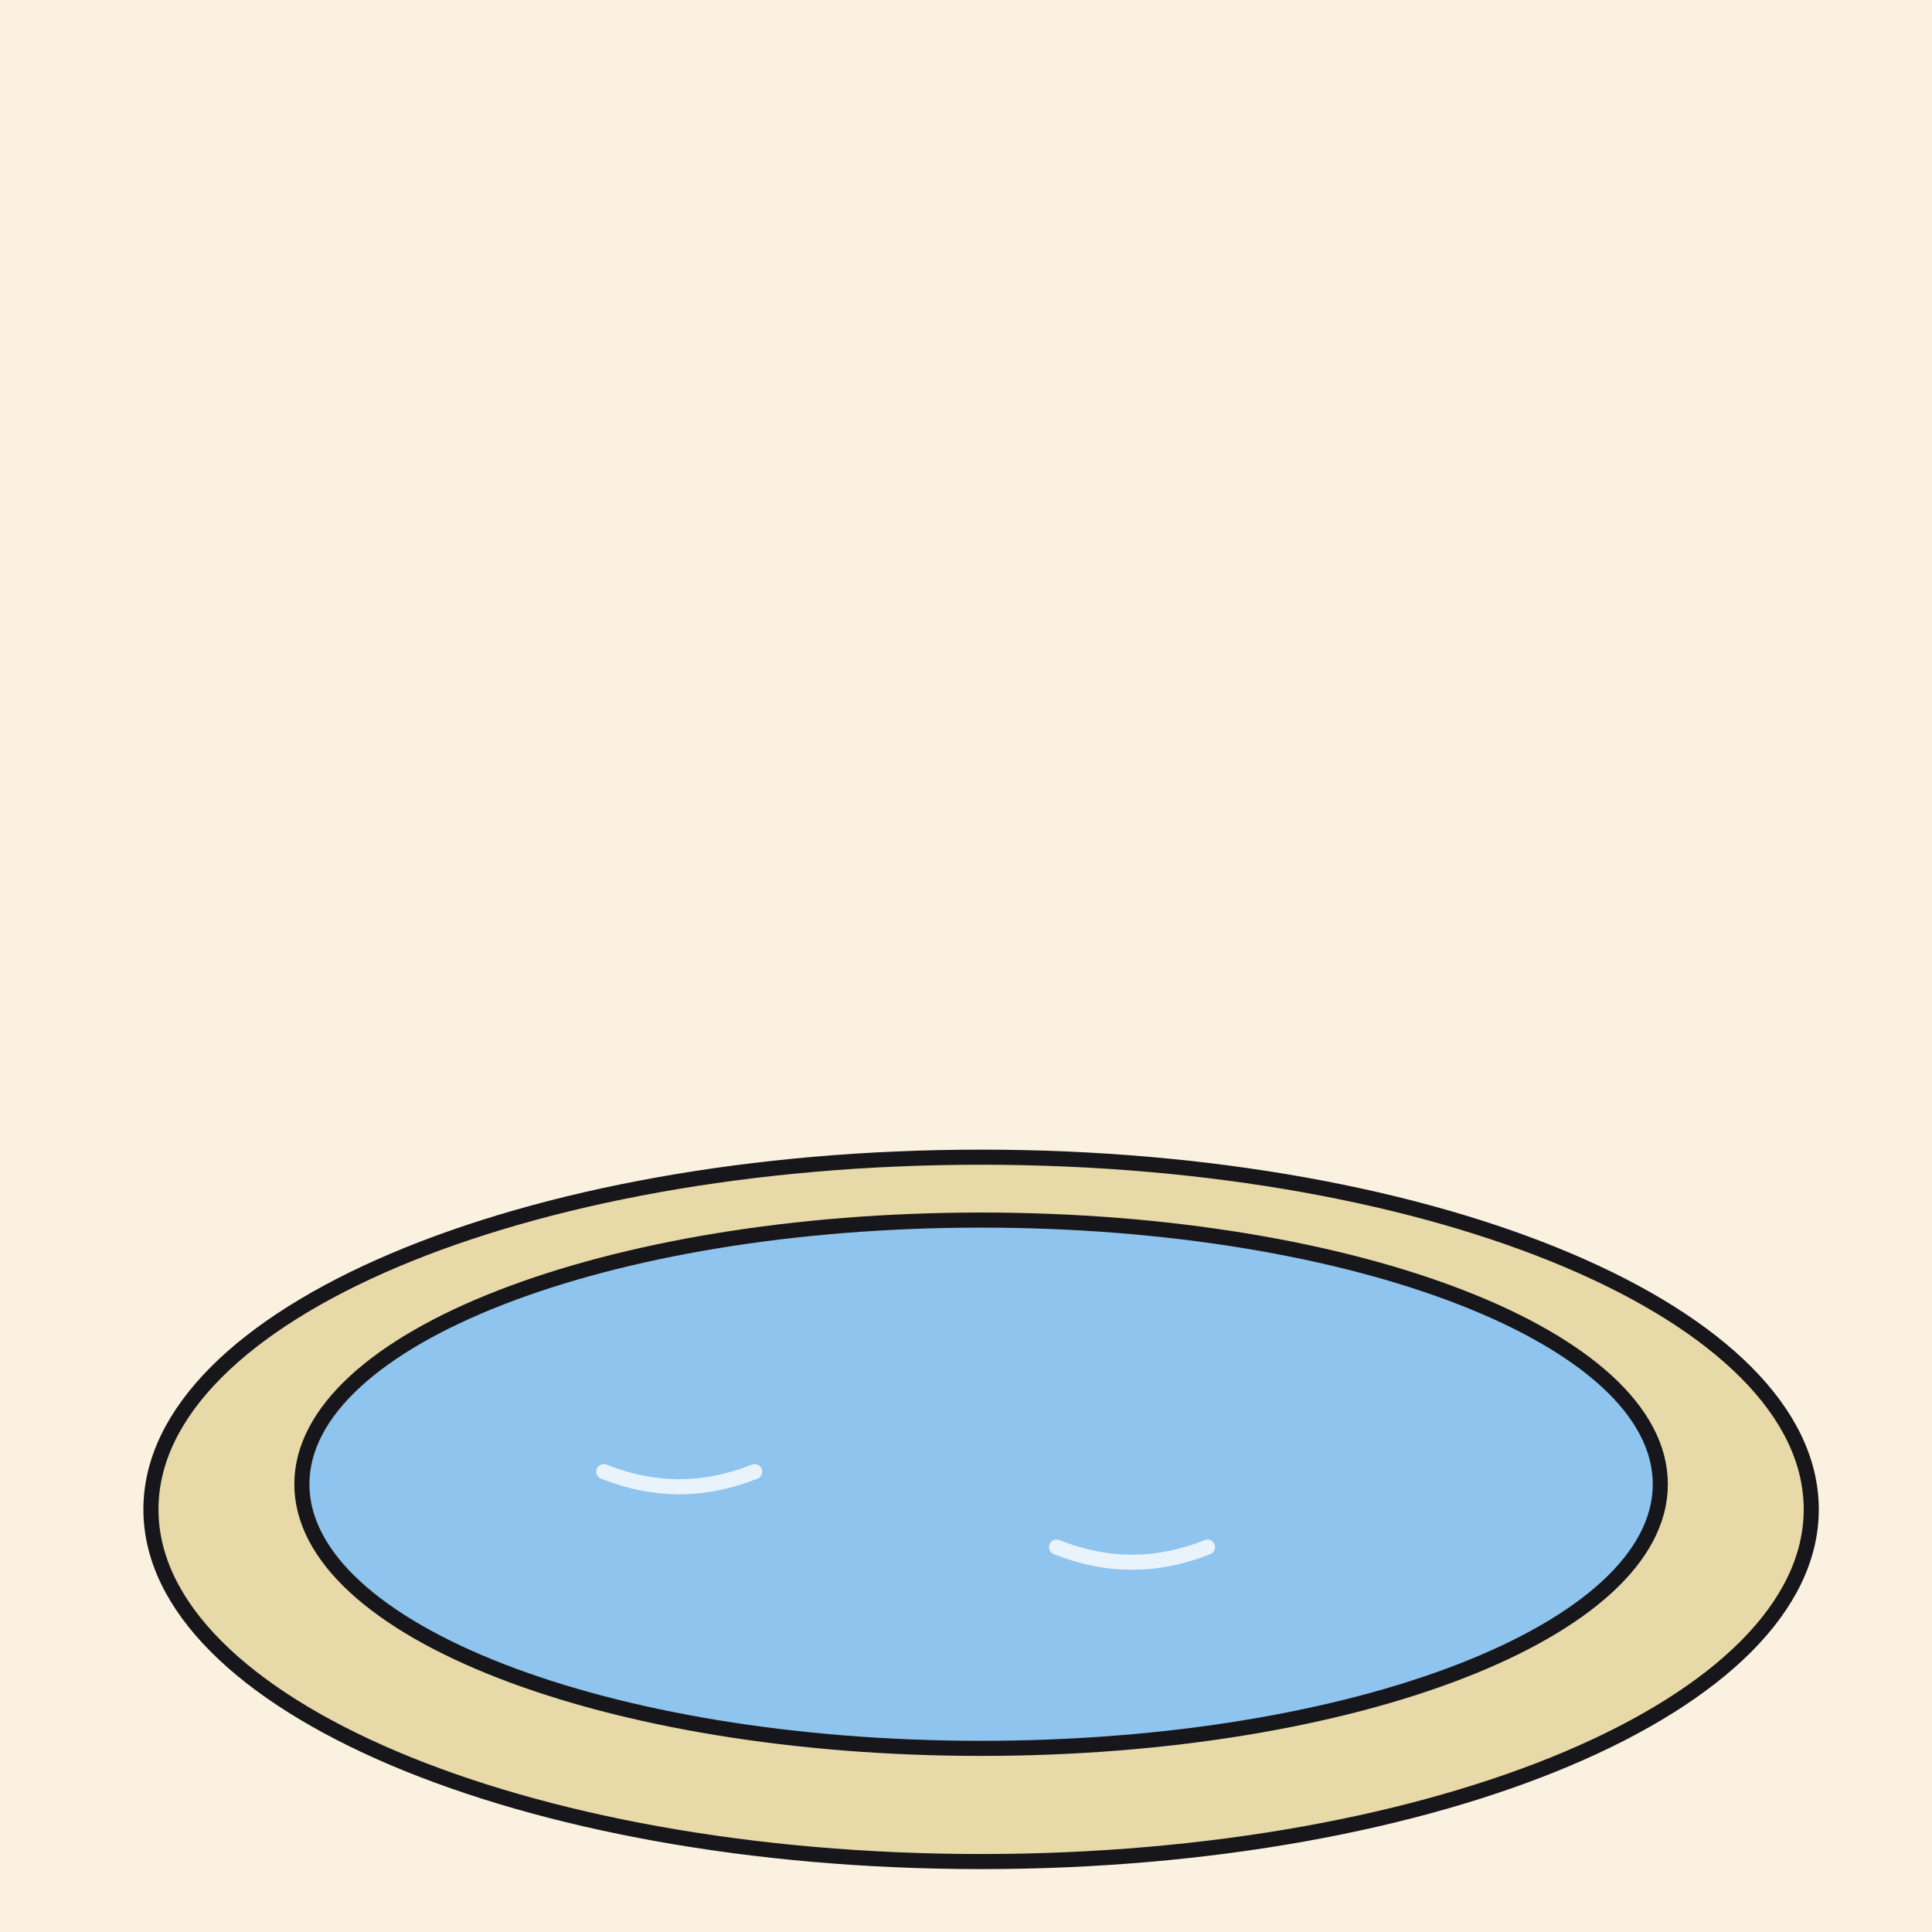
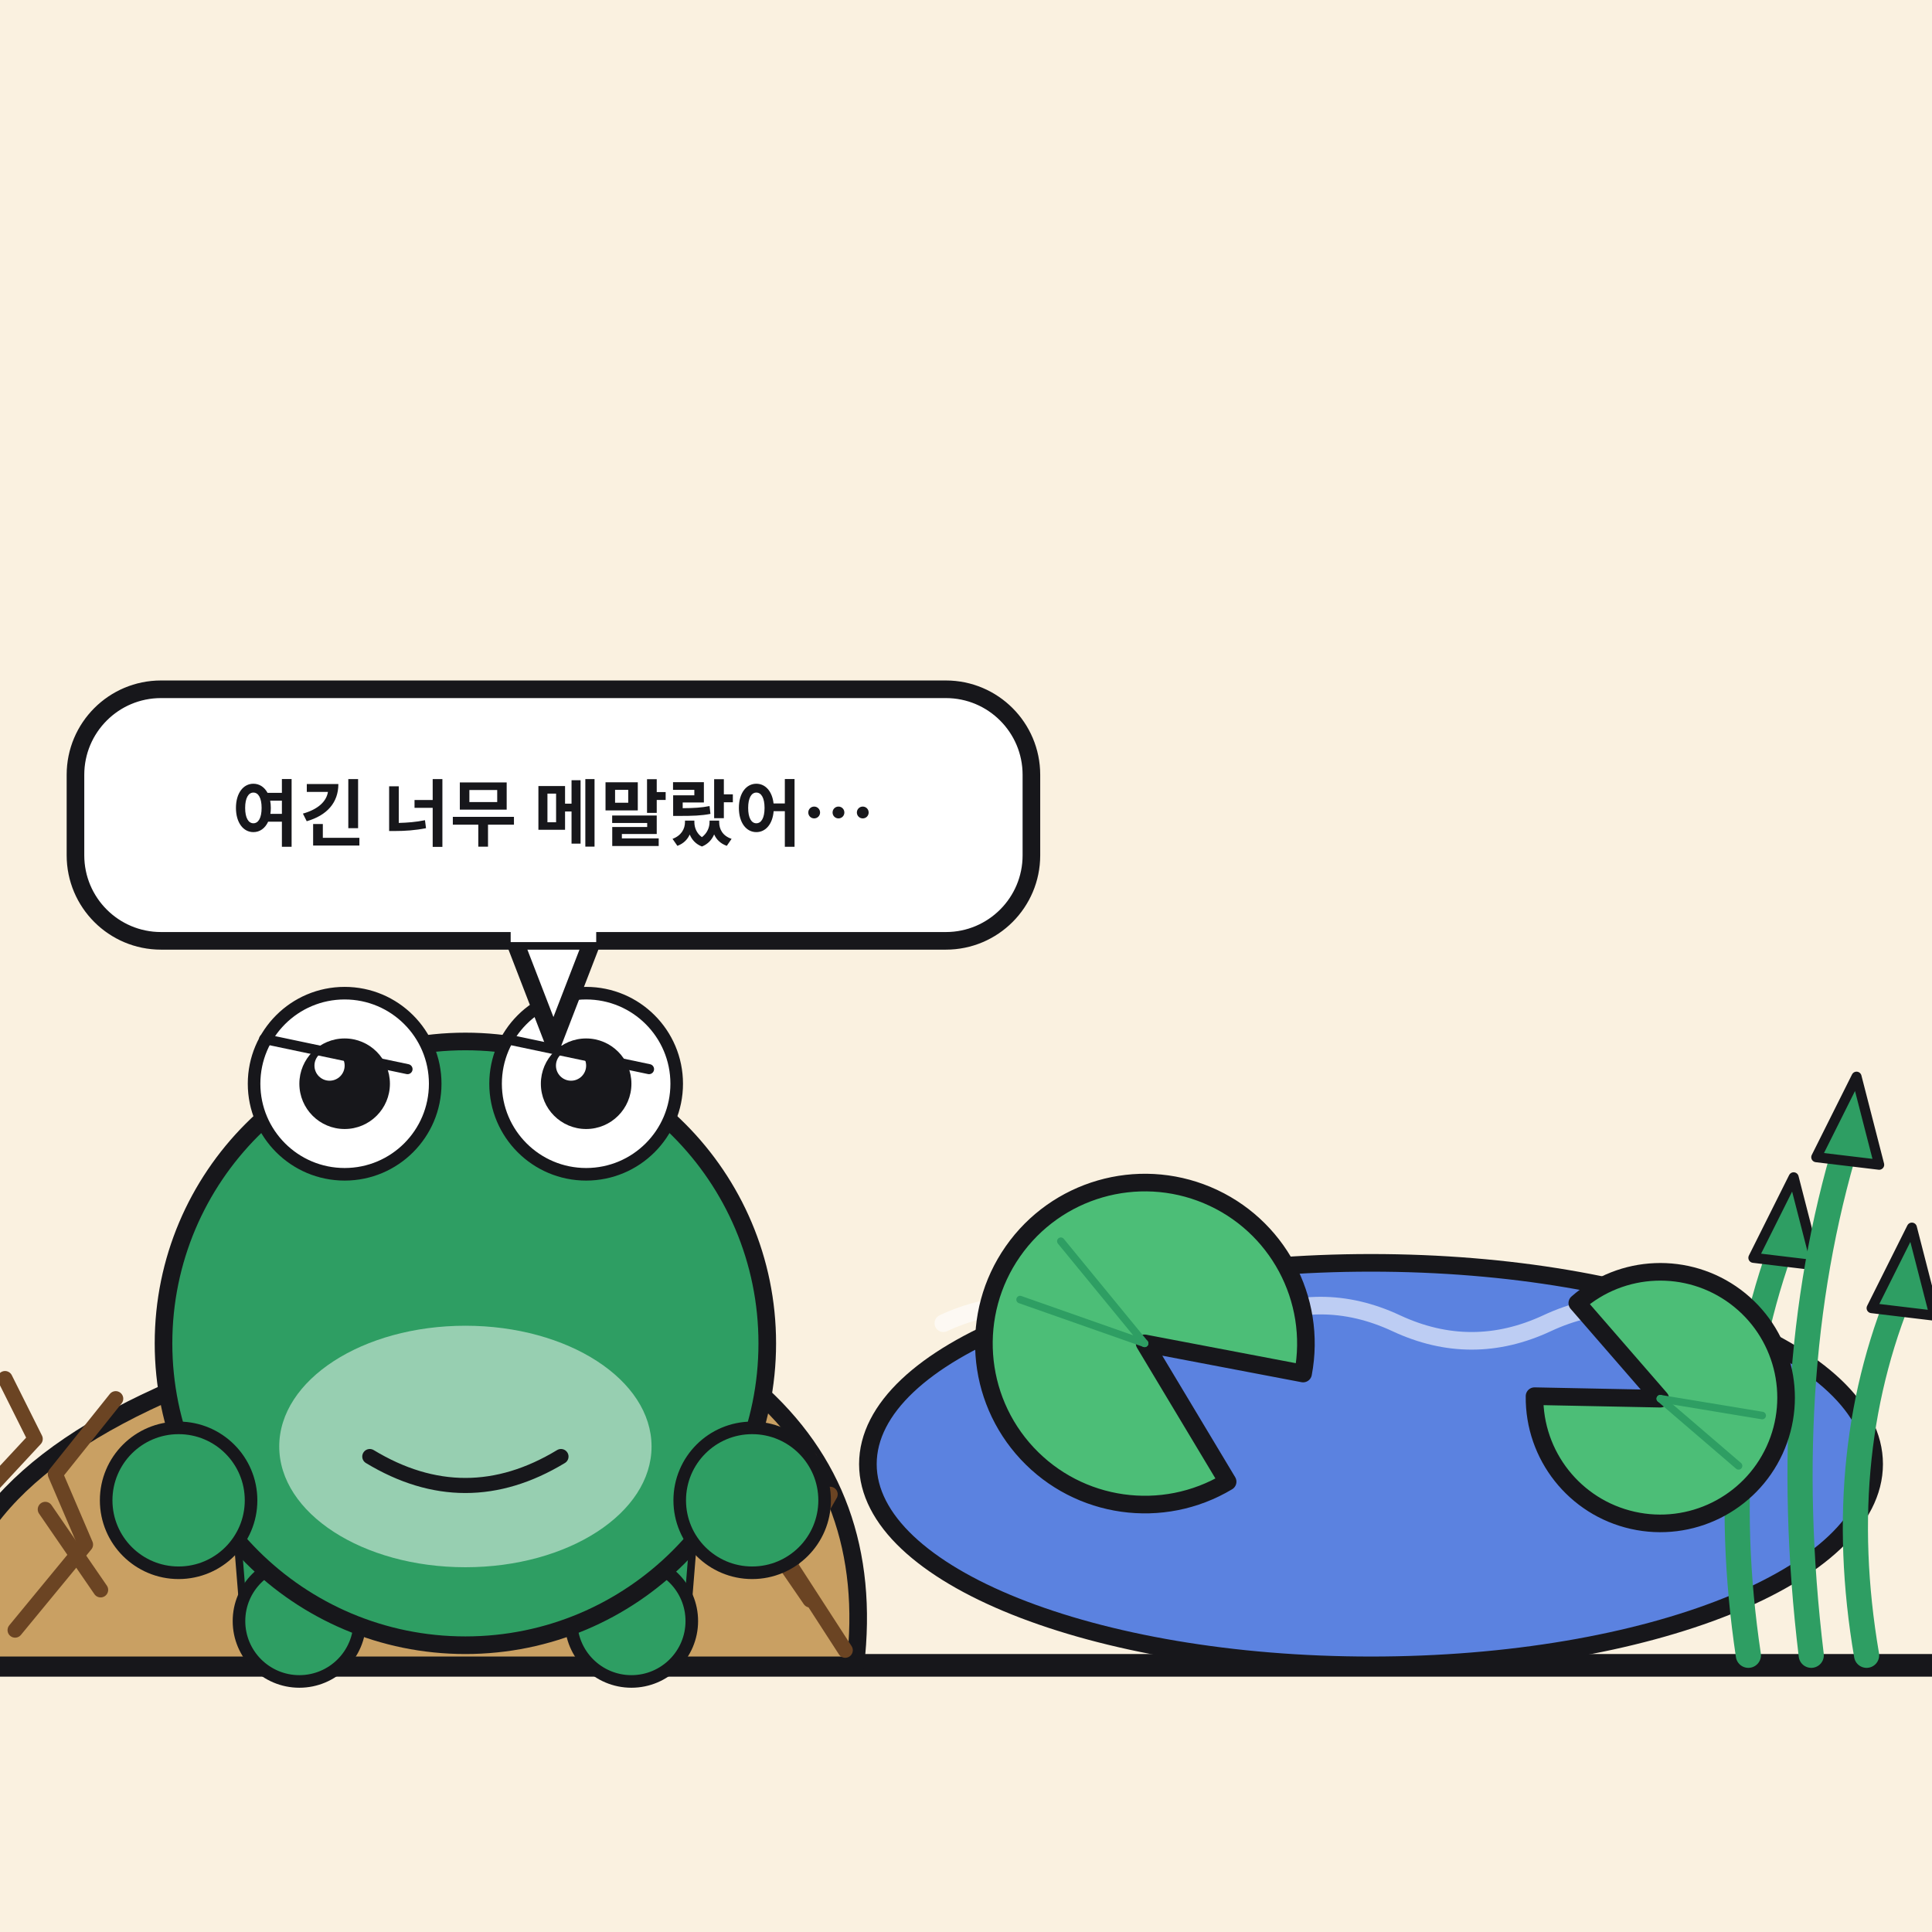
<svg xmlns="http://www.w3.org/2000/svg" viewBox="0 0 768 768" width="768" height="768">
  <rect width="768" height="768" fill="#FAF1E0" />
-   <g id="hiddenInitial">
-     <ellipse cx="390" cy="600" rx="330" ry="140" fill="#E8D9A8" stroke="#17171B" stroke-width="6" />
-     <ellipse cx="390" cy="590" rx="270" ry="105" fill="#8FC4EE" stroke="#17171B" stroke-width="6" />
-     <path d="M240,585 q30,12 60,0 M420,615 q30,12 60,0" stroke="#FFFFFF" stroke-width="6" fill="none" stroke-linecap="round" opacity="0.8" />
+   <g id="agentAction">
+     <g transform="translate(384,384) scale(1.0) translate(-384.0,-384.0)">
+       <rect x="-307" y="-307" width="1382" height="1382" fill="#FAF1E0" />
+       <path d="M-307.2,662.0 L1075.2,662.0" stroke="#17171B" stroke-width="9" stroke-linecap="butt" fill="none" />
+       <path d="M-20,662 Q-28,594 70,552 L300,552 Q348,594 340,662 Z" fill="#C9A063" stroke="#17171B" stroke-width="7" />
+       <path d="M6,648 L34,614 L22,586 L46,556" fill="none" stroke="#6B4423" stroke-width="6" stroke-linecap="round" stroke-linejoin="round" fill-rule="evenodd" />
+       <path d="M-12,600 L14,572 L2,548" fill="none" stroke="#6B4423" stroke-width="6" stroke-linecap="round" stroke-linejoin="round" fill-rule="evenodd" />
+       <path d="M40,632 L18,600" fill="none" stroke="#6B4423" stroke-width="6" stroke-linecap="round" stroke-linejoin="round" fill-rule="evenodd" />
+       <path d="M322,636 L300,604 L316,576" fill="none" stroke="#6B4423" stroke-width="6" stroke-linecap="round" stroke-linejoin="round" fill-rule="evenodd" />
+       <path d="M336,656 L314,622 L330,594" fill="none" stroke="#6B4423" stroke-width="6" stroke-linecap="round" stroke-linejoin="round" fill-rule="evenodd" />
+       <path d="M300,600 L322,580" fill="none" stroke="#6B4423" stroke-width="6" stroke-linecap="round" stroke-linejoin="round" fill-rule="evenodd" />
+       <ellipse cx="545" cy="582" rx="200" ry="80" fill="#5B82E0" stroke="#17171B" stroke-width="7" />
+       <path d="M375,526 q30,-14 60,0 q30,14 60,0 q30,-14 60,0 q30,14 60,0 q30,-14 60,0" fill="none" stroke="#FFFFFF" stroke-width="7" stroke-linecap="round" opacity="0.6" />
+       <path d="M695,658 Q681,564 711,488" fill="none" stroke="#2E9E63" stroke-width="10" stroke-linecap="round" />
+       <path d="M697,500 L713,468 L722,503 Z" fill="#2E9E63" stroke="#17171B" stroke-width="4" stroke-linejoin="round" />
+       <path d="M720,658 Q706,542 736,448" fill="none" stroke="#2E9E63" stroke-width="10" stroke-linecap="round" />
+       <path d="M722,460 L738,428 L747,463 Z" fill="#2E9E63" stroke="#17171B" stroke-width="4" stroke-linejoin="round" />
+       <path d="M742,658 Q728,576 758,508" fill="none" stroke="#2E9E63" stroke-width="10" stroke-linecap="round" />
+       <path d="M744,520 L760,488 L769,523 Z" fill="#2E9E63" stroke="#17171B" stroke-width="4" stroke-linejoin="round" />
+       <path d="M660,556 L610,555 A50,50 0 1 0 627,518 Z" fill="#4CBE77" stroke="#17171B" stroke-width="7" stroke-linejoin="round" />
+       <path d="M660.0,556.0 L691.1,582.7" stroke="#2E9E63" stroke-width="3" stroke-linecap="round" fill="none" />
+       <path d="M660.0,556.0 L700.5,562.7" stroke="#2E9E63" stroke-width="3" stroke-linecap="round" fill="none" />
+       <path d="M455,534 L518,546 A64,64 0 1 0 488,589 Z" fill="#4CBE77" stroke="#17171B" stroke-width="7" stroke-linejoin="round" />
+       <path d="M455.0,534.0 L421.7,493.4" stroke="#2E9E63" stroke-width="3" stroke-linecap="round" fill="none" />
+       <path d="M455.0,534.0 L405.5,516.6" stroke="#2E9E63" stroke-width="3" stroke-linecap="round" fill="none" />
+       <g transform="translate(185.0,534.0) scale(1.0,1.0) translate(-185.0,-534.0)">
+         <path d="M113.0,570.0 L119.0,644.4" stroke="#17171B" stroke-width="46.8" stroke-linecap="round" fill="none" />
+         <path d="M113.0,570.0 L119.0,644.4" stroke="#2E9E63" stroke-width="40.8" stroke-linecap="round" fill="none" />
+         <circle cx="119.0" cy="644.4" r="24.0" fill="#2E9E63" stroke="#17171B" stroke-width="5" />
+         <path d="M257.0,570.0 L251.0,644.4" stroke="#17171B" stroke-width="46.8" stroke-linecap="round" fill="none" />
+         <path d="M257.0,570.0 L251.0,644.4" stroke="#2E9E63" stroke-width="40.8" stroke-linecap="round" fill="none" />
+         <circle cx="251.0" cy="644.4" r="24.0" fill="#2E9E63" stroke="#17171B" stroke-width="5" />
+         <circle cx="185.0" cy="534.0" r="120.0" fill="#2E9E63" stroke="#17171B" stroke-width="7" />
+         <ellipse cx="185" cy="575" rx="74" ry="48" fill="#FFFFFF" opacity="0.5" />
+         <circle cx="71.0" cy="596.4" r="28.8" fill="#2E9E63" stroke="#17171B" stroke-width="5" />
+         <circle cx="299.0" cy="596.4" r="28.8" fill="#2E9E63" stroke="#17171B" stroke-width="5" />
+         <circle cx="137.0" cy="430.8" r="36.0" fill="#FFFFFF" stroke="#17171B" stroke-width="5" />
+         <circle cx="137.0" cy="430.8" r="18.0" fill="#17171B" stroke="none" stroke-width="0" opacity="1.0" />
+         <circle cx="131.0" cy="423.6" r="6.0" fill="#FFFFFF" stroke="none" stroke-width="0" opacity="1.0" />
+         <path d="M105,413 L162,425" stroke="#17171B" stroke-width="4" stroke-linecap="round" opacity="1.0" />
+         <circle cx="233.0" cy="430.8" r="36.0" fill="#FFFFFF" stroke="#17171B" stroke-width="5" />
+         <circle cx="233.0" cy="430.8" r="18.0" fill="#17171B" stroke="none" stroke-width="0" opacity="1.0" />
+         <circle cx="227.0" cy="423.6" r="6.0" fill="#FFFFFF" stroke="none" stroke-width="0" opacity="1.0" />
+         <path d="M201,413 L258,425" stroke="#17171B" stroke-width="4" stroke-linecap="round" opacity="1.0" />
+         <path d="M147,579 Q185,602 223,579" fill="none" stroke="#17171B" stroke-width="6" stroke-linecap="round" opacity="1.0" />
+       </g>
+     </g>
+   </g>
+   <g id="patientImpact" />
+   <g id="resultState">
+     <g opacity="1.0">
+       <path d="M203,370 L220,414 L237,370 Z" fill="#FFFFFF" stroke="#17171B" stroke-width="7" stroke-linejoin="round" />
+       <rect x="30.0" y="274.0" width="380.0" height="100.0" rx="34" fill="#FFFFFF" stroke="#17171B" stroke-width="7" />
+       <path d="M203,370 L237,370" stroke="#FFFFFF" stroke-width="9" stroke-linecap="butt" />
+       <text x="220" y="334" font-family="Noto Sans CJK KR, Noto Sans KR, Pretendard, Apple SD Gothic Neo, Malgun Gothic, sans-serif" font-size="29" font-weight="700" fill="#17171B" text-anchor="middle">
+         <tspan fill="#17171B" font-size="29.0">여긴 너무 메말랐어…</tspan>
+       </text>
+     </g>
  </g>
</svg>
